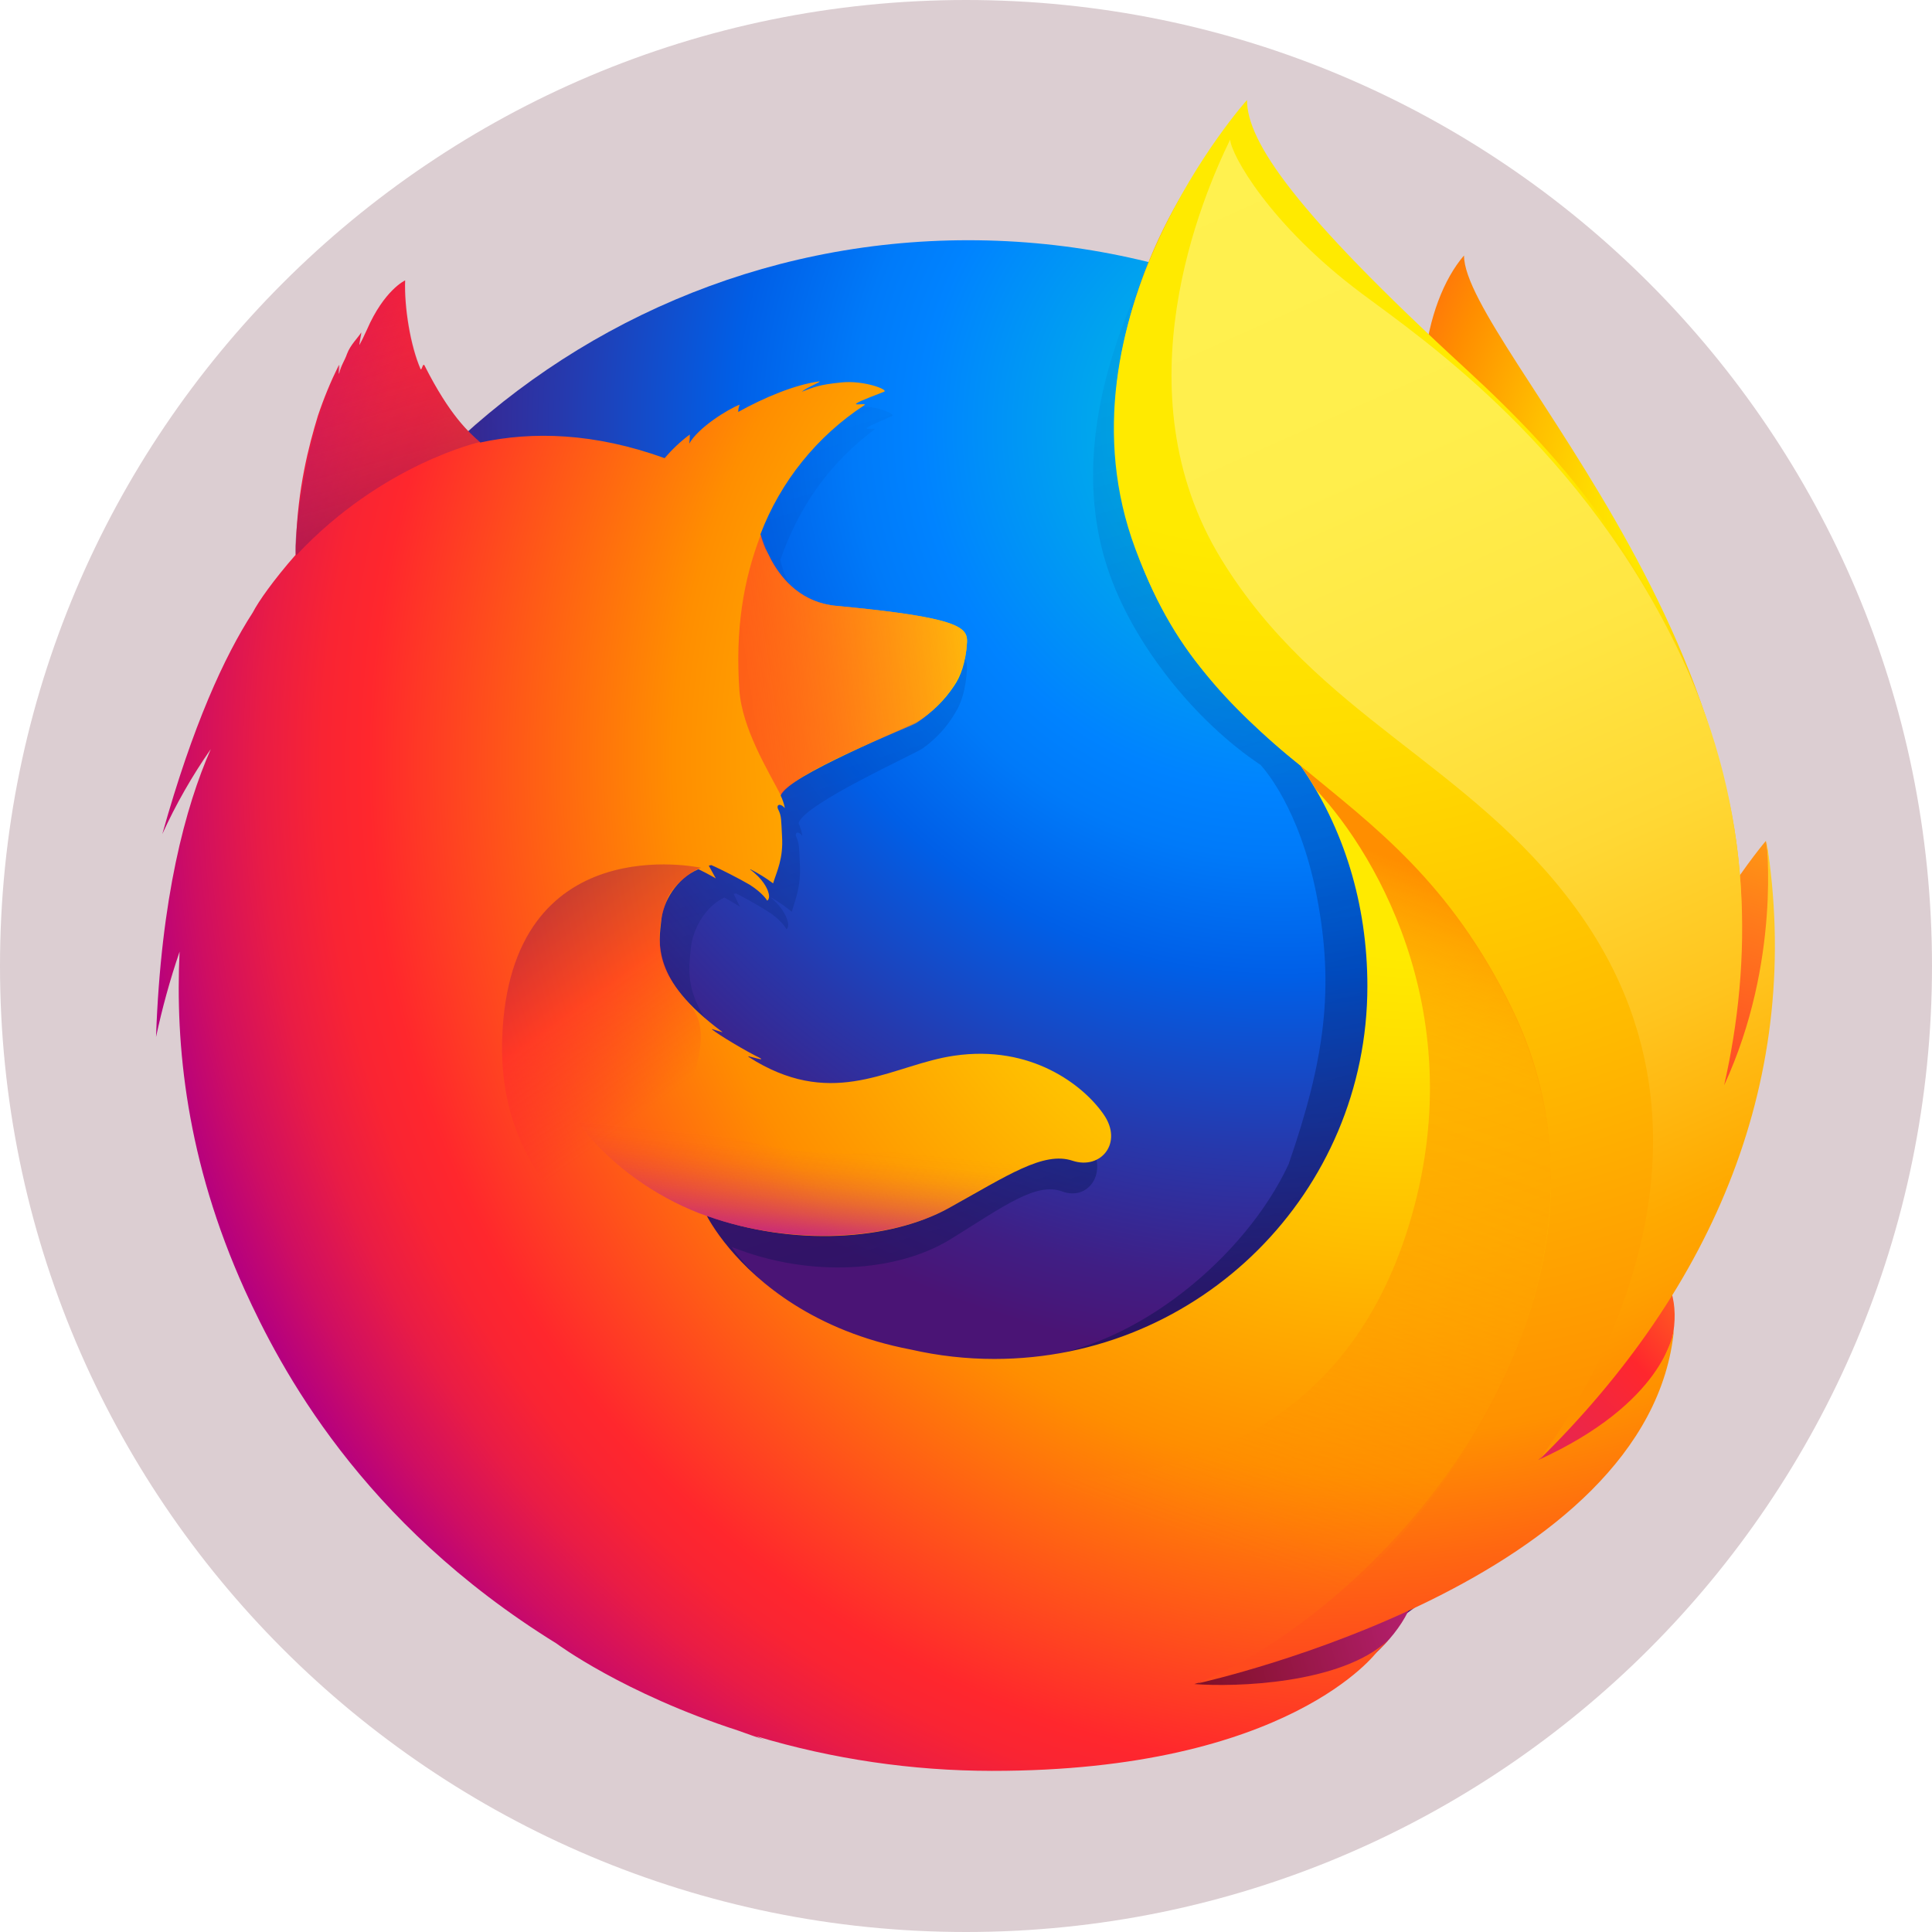
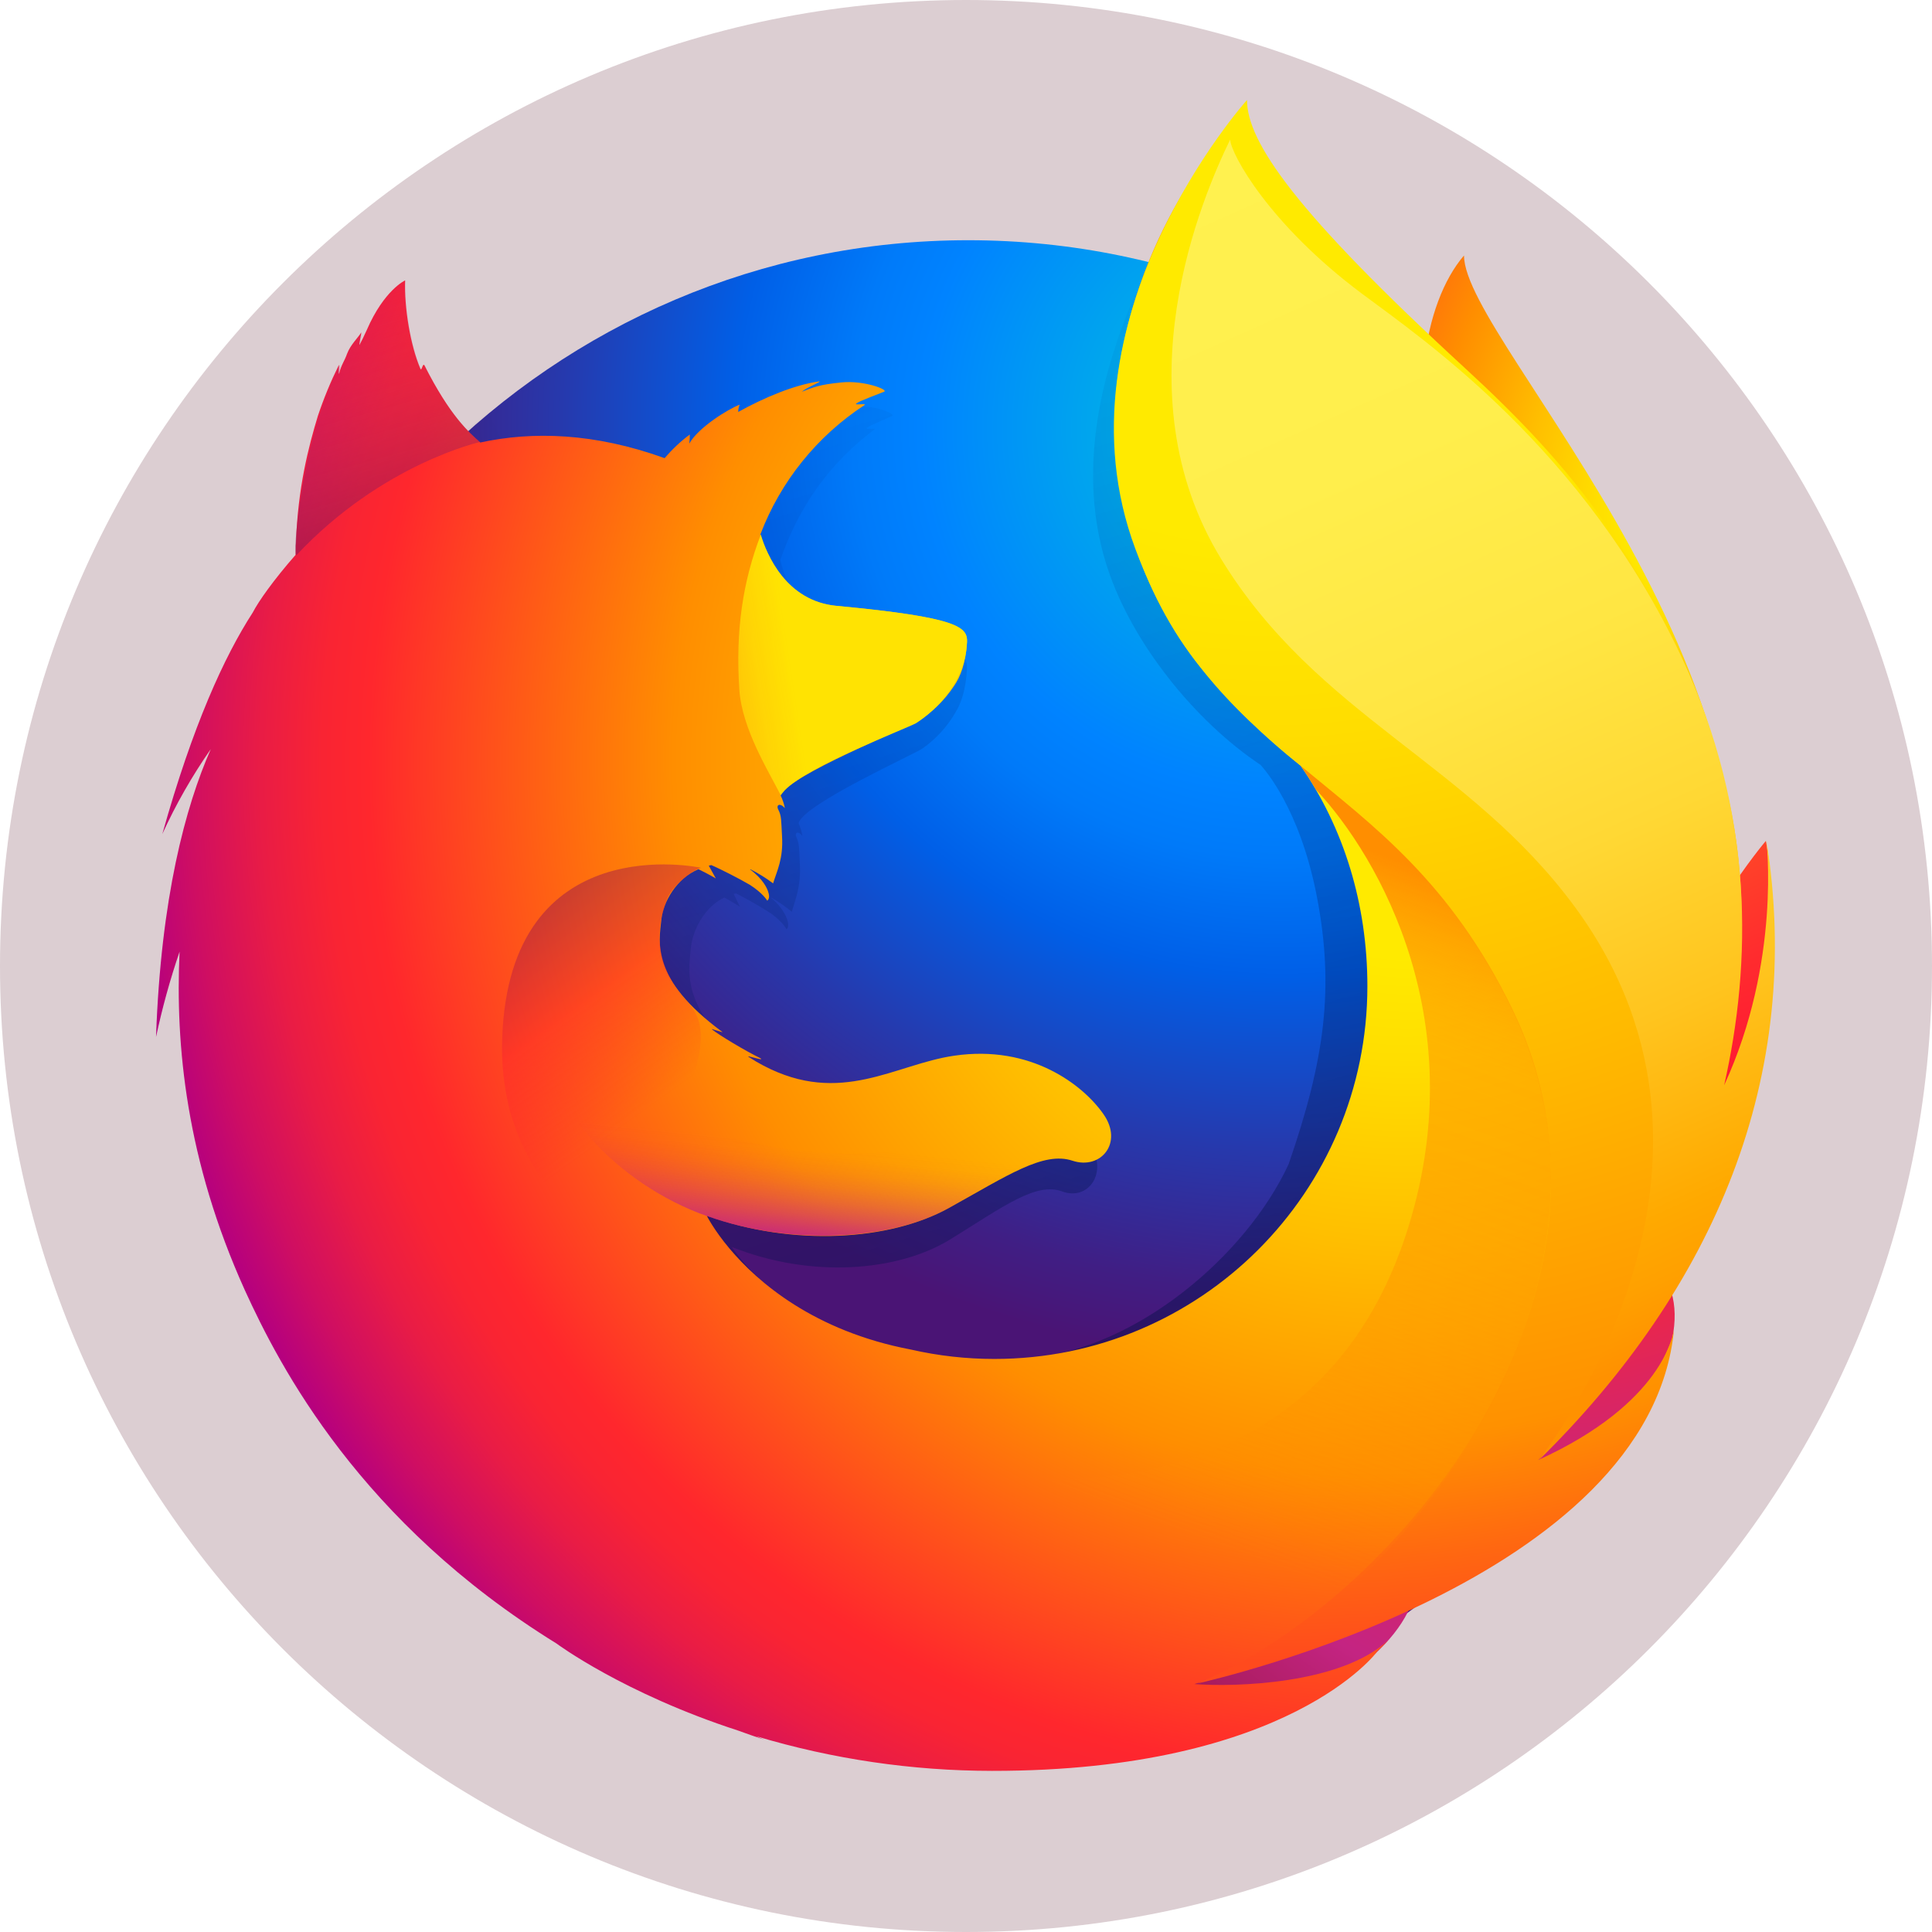
- <svg xmlns="http://www.w3.org/2000/svg" id="logo" version="1.1" viewBox="0 0 100 100">
+ <svg xmlns="http://www.w3.org/2000/svg" viewBox="0 0 100 100">
  <defs>
-     <svg id="Firefox_-_Large" data-name="Firefox - Large" viewBox="0 0 1024 1024">
+     <svg id="o" data-name="Firefox - Large" viewBox="0 0 1024 1024">
      <defs>
-         <radialGradient id="radial-gradient" cx="-14480.522" cy="-8329.079" fx="-14509.281" r="450.875" gradientTransform="matrix(0.762, 0.034, -0.05, 1.12, 11560.893, 10069.103)" gradientUnits="userSpaceOnUse">
-           <stop offset="0.045" stop-color="#ffea00" />
-           <stop offset="0.12" stop-color="#ffde00" />
-           <stop offset="0.254" stop-color="#ffbf00" />
-           <stop offset="0.429" stop-color="#ff8e00" />
-           <stop offset="0.769" stop-color="#ff272d" />
-           <stop offset="0.872" stop-color="#e0255a" />
-           <stop offset="0.953" stop-color="#cc2477" />
+         <radialGradient id="a" cx="-14480.522" cy="-8329.079" fx="-14509.281" r="450.875" gradientTransform="matrix(.762 .034 -.05 1.12 11560.893 10069.103)" gradientUnits="userSpaceOnUse">
+           <stop offset=".045" stop-color="#ffea00" />
+           <stop offset=".12" stop-color="#ffde00" />
+           <stop offset=".254" stop-color="#ffbf00" />
+           <stop offset=".429" stop-color="#ff8e00" />
+           <stop offset=".769" stop-color="#ff272d" />
+           <stop offset=".872" stop-color="#e0255a" />
+           <stop offset=".953" stop-color="#cc2477" />
          <stop offset="1" stop-color="#c42482" />
        </radialGradient>
-         <radialGradient id="radial-gradient-2" cx="-7529.669" cy="-7921.608" r="791.229" gradientTransform="translate(9921.963 9899.103) scale(1.225 1.225)" gradientUnits="userSpaceOnUse">
+         <radialGradient id="b" cx="-7529.669" cy="-7921.608" r="791.229" gradientTransform="translate(9921.963 9899.103) scale(1.225)" gradientUnits="userSpaceOnUse">
          <stop offset="0" stop-color="#00ccda" />
-           <stop offset="0.22" stop-color="#0083ff" />
-           <stop offset="0.261" stop-color="#007af9" />
-           <stop offset="0.33" stop-color="#0060e8" />
-           <stop offset="0.333" stop-color="#005fe7" />
-           <stop offset="0.438" stop-color="#2639ad" />
-           <stop offset="0.522" stop-color="#401e84" />
-           <stop offset="0.566" stop-color="#4a1475" />
+           <stop offset=".22" stop-color="#0083ff" />
+           <stop offset=".261" stop-color="#007af9" />
+           <stop offset=".33" stop-color="#0060e8" />
+           <stop offset=".333" stop-color="#005fe7" />
+           <stop offset=".438" stop-color="#2639ad" />
+           <stop offset=".522" stop-color="#401e84" />
+           <stop offset=".566" stop-color="#4a1475" />
        </radialGradient>
-         <linearGradient id="linear-gradient" x1="575.669" y1="731.188" x2="384.231" y2="104.96" gradientUnits="userSpaceOnUse">
-           <stop offset="0" stop-color="#000f43" stop-opacity="0.4" />
-           <stop offset="0.485" stop-color="#001962" stop-opacity="0.173" />
+         <linearGradient id="c" x1="575.669" y1="731.188" x2="384.231" y2="104.96" gradientUnits="userSpaceOnUse">
+           <stop offset="0" stop-color="#000f43" stop-opacity=".4" />
+           <stop offset=".485" stop-color="#001962" stop-opacity=".173" />
          <stop offset="1" stop-color="#002079" stop-opacity="0" />
        </linearGradient>
-         <radialGradient id="radial-gradient-3" cx="-8260.94" cy="-6516.556" r="266.886" gradientTransform="matrix(1.219, 0.123, -0.123, 1.219, 10296.265, 9597.23)" gradientUnits="userSpaceOnUse">
-           <stop offset="0.003" stop-color="#ffea00" />
-           <stop offset="0.497" stop-color="#ff272d" />
+         <radialGradient id="d" cx="-8260.94" cy="-6516.556" r="266.886" gradientTransform="rotate(5.67 -90364.99 106952.151) scale(1.225)" gradientUnits="userSpaceOnUse">
+           <stop offset=".003" stop-color="#ffea00" />
+           <stop offset=".497" stop-color="#ff272d" />
          <stop offset="1" stop-color="#c42482" />
        </radialGradient>
-         <radialGradient id="radial-gradient-4" cx="-8285.087" cy="-6772.468" r="445.678" gradientTransform="matrix(1.219, 0.123, -0.123, 1.219, 10296.265, 9597.23)" gradientUnits="userSpaceOnUse">
-           <stop offset="0.003" stop-color="#ffe900" />
-           <stop offset="0.157" stop-color="#ffaf0e" />
-           <stop offset="0.316" stop-color="#ff7a1b" />
-           <stop offset="0.472" stop-color="#ff4e26" />
-           <stop offset="0.621" stop-color="#ff2c2e" />
-           <stop offset="0.762" stop-color="#ff1434" />
-           <stop offset="0.892" stop-color="#ff0538" />
+         <radialGradient id="e" cx="-8285.087" cy="-6772.468" r="445.678" gradientTransform="rotate(5.67 -90364.99 106952.151) scale(1.225)" gradientUnits="userSpaceOnUse">
+           <stop offset=".003" stop-color="#ffe900" />
+           <stop offset=".157" stop-color="#ffaf0e" />
+           <stop offset=".316" stop-color="#ff7a1b" />
+           <stop offset=".472" stop-color="#ff4e26" />
+           <stop offset=".621" stop-color="#ff2c2e" />
+           <stop offset=".762" stop-color="#ff1434" />
+           <stop offset=".892" stop-color="#ff0538" />
          <stop offset="1" stop-color="#ff0039" />
        </radialGradient>
-         <radialGradient id="radial-gradient-5" cx="-8222.051" cy="-6359.332" r="408.958" gradientTransform="matrix(1.219, 0.123, -0.123, 1.219, 10296.265, 9597.23)" gradientUnits="userSpaceOnUse">
-           <stop offset="0.003" stop-color="#ff272d" />
-           <stop offset="0.497" stop-color="#c42482" />
-           <stop offset="0.986" stop-color="#620700" />
+         <radialGradient id="f" cx="-8222.051" cy="-6359.332" r="408.958" gradientTransform="rotate(5.67 -90364.99 106952.151) scale(1.225)" gradientUnits="userSpaceOnUse">
+           <stop offset=".003" stop-color="#ff272d" />
+           <stop offset=".497" stop-color="#c42482" />
+           <stop offset=".986" stop-color="#620700" />
        </radialGradient>
-         <radialGradient id="radial-gradient-6" cx="750.189" cy="396.041" fx="778.167" fy="382.212" r="782.18" gradientUnits="userSpaceOnUse">
-           <stop offset="0.156" stop-color="#ffea00" />
-           <stop offset="0.231" stop-color="#ffde00" />
-           <stop offset="0.365" stop-color="#ffbf00" />
-           <stop offset="0.541" stop-color="#ff8e00" />
-           <stop offset="0.763" stop-color="#ff272d" />
-           <stop offset="0.796" stop-color="#f92433" />
-           <stop offset="0.841" stop-color="#e91c45" />
-           <stop offset="0.893" stop-color="#cf0e62" />
-           <stop offset="0.935" stop-color="#b5007f" />
+         <radialGradient id="g" cx="750.189" cy="396.041" fx="778.167" fy="382.212" r="782.18" gradientUnits="userSpaceOnUse">
+           <stop offset=".156" stop-color="#ffea00" />
+           <stop offset=".231" stop-color="#ffde00" />
+           <stop offset=".365" stop-color="#ffbf00" />
+           <stop offset=".541" stop-color="#ff8e00" />
+           <stop offset=".763" stop-color="#ff272d" />
+           <stop offset=".796" stop-color="#f92433" />
+           <stop offset=".841" stop-color="#e91c45" />
+           <stop offset=".893" stop-color="#cf0e62" />
+           <stop offset=".935" stop-color="#b5007f" />
        </radialGradient>
-         <radialGradient id="radial-gradient-7" cx="691.339" cy="3.289" r="923.615" gradientUnits="userSpaceOnUse">
-           <stop offset="0.279" stop-color="#ffea00" />
-           <stop offset="0.402" stop-color="#fd0" />
-           <stop offset="0.63" stop-color="#ffba00" />
-           <stop offset="0.856" stop-color="#ff9100" />
-           <stop offset="0.933" stop-color="#ff6711" />
-           <stop offset="0.994" stop-color="#ff4a1d" />
+         <radialGradient id="h" cx="691.339" cy="3.289" r="923.615" gradientUnits="userSpaceOnUse">
+           <stop offset=".279" stop-color="#ffea00" />
+           <stop offset=".402" stop-color="#fd0" />
+           <stop offset=".63" stop-color="#ffba00" />
+           <stop offset=".856" stop-color="#ff9100" />
+           <stop offset=".933" stop-color="#ff6711" />
+           <stop offset=".994" stop-color="#ff4a1d" />
        </radialGradient>
-         <linearGradient id="linear-gradient-2" x1="-8944.65" y1="-6677.742" x2="-8660.289" y2="-6750.226" gradientTransform="matrix(1.219, 0.123, -0.123, 1.219, 10296.265, 9597.23)" gradientUnits="userSpaceOnUse">
-           <stop offset="0" stop-color="#c42482" stop-opacity="0.5" />
-           <stop offset="0.474" stop-color="#ff272d" stop-opacity="0.5" />
-           <stop offset="0.486" stop-color="#ff2c2c" stop-opacity="0.513" />
-           <stop offset="0.675" stop-color="#ff7a1a" stop-opacity="0.72" />
-           <stop offset="0.829" stop-color="#ffb20d" stop-opacity="0.871" />
-           <stop offset="0.942" stop-color="#ffd605" stop-opacity="0.964" />
+         <linearGradient id="i" x1="-8944.65" y1="-6677.742" x2="-8660.289" y2="-6750.226" gradientTransform="rotate(5.67 -90364.99 106952.151) scale(1.225)" gradientUnits="userSpaceOnUse">
+           <stop offset="0" stop-color="#c42482" stop-opacity=".5" />
+           <stop offset=".474" stop-color="#ff272d" stop-opacity=".5" />
+           <stop offset=".486" stop-color="#ff2c2c" stop-opacity=".513" />
+           <stop offset=".675" stop-color="#ff7a1a" stop-opacity=".72" />
+           <stop offset=".829" stop-color="#ffb20d" stop-opacity=".871" />
+           <stop offset=".942" stop-color="#ffd605" stop-opacity=".964" />
          <stop offset="1" stop-color="#ffe302" />
        </linearGradient>
-         <linearGradient id="linear-gradient-3" x1="245.347" y1="-1082.012" x2="190.775" y2="-1221.859" gradientTransform="matrix(0.995, 0.1, -0.1, 0.995, -173.696, 1313.941)" gradientUnits="userSpaceOnUse">
-           <stop offset="0" stop-color="#891551" stop-opacity="0.6" />
+         <linearGradient id="j" x1="245.347" y1="-1082.012" x2="190.775" y2="-1221.859" gradientTransform="rotate(5.73 -13193.275 -1077.296)" gradientUnits="userSpaceOnUse">
+           <stop offset="0" stop-color="#891551" stop-opacity=".6" />
          <stop offset="1" stop-color="#c42482" stop-opacity="0" />
        </linearGradient>
-         <linearGradient id="linear-gradient-4" x1="22.04" y1="718.827" x2="116.148" y2="825.714" gradientTransform="matrix(0.995, 0.1, -0.1, 0.995, 305.439, -246.471)" gradientUnits="userSpaceOnUse">
-           <stop offset="0.005" stop-color="#891551" stop-opacity="0.5" />
-           <stop offset="0.484" stop-color="#ff272d" stop-opacity="0.5" />
+         <linearGradient id="k" x1="22.04" y1="718.827" x2="116.148" y2="825.714" gradientTransform="rotate(5.73 2610.902 2923.845)" gradientUnits="userSpaceOnUse">
+           <stop offset=".005" stop-color="#891551" stop-opacity=".5" />
+           <stop offset=".484" stop-color="#ff272d" stop-opacity=".5" />
          <stop offset="1" stop-color="#ff272d" stop-opacity="0" />
        </linearGradient>
-         <linearGradient id="linear-gradient-5" x1="200.104" y1="904.616" x2="200.171" y2="829.835" gradientTransform="matrix(0.995, 0.1, -0.1, 0.995, 305.439, -246.471)" gradientUnits="userSpaceOnUse">
+         <linearGradient id="l" x1="200.104" y1="904.616" x2="200.171" y2="829.835" gradientTransform="rotate(5.73 2610.902 2923.845)" gradientUnits="userSpaceOnUse">
          <stop offset="0" stop-color="#c42482" />
-           <stop offset="0.083" stop-color="#c42482" stop-opacity="0.81" />
-           <stop offset="0.206" stop-color="#c42482" stop-opacity="0.565" />
-           <stop offset="0.328" stop-color="#c42482" stop-opacity="0.362" />
-           <stop offset="0.447" stop-color="#c42482" stop-opacity="0.204" />
-           <stop offset="0.562" stop-color="#c42482" stop-opacity="0.091" />
-           <stop offset="0.673" stop-color="#c42482" stop-opacity="0.023" />
-           <stop offset="0.773" stop-color="#c42482" stop-opacity="0" />
+           <stop offset=".083" stop-color="#c42482" stop-opacity=".81" />
+           <stop offset=".206" stop-color="#c42482" stop-opacity=".565" />
+           <stop offset=".328" stop-color="#c42482" stop-opacity=".362" />
+           <stop offset=".447" stop-color="#c42482" stop-opacity=".204" />
+           <stop offset=".562" stop-color="#c42482" stop-opacity=".091" />
+           <stop offset=".673" stop-color="#c42482" stop-opacity=".023" />
+           <stop offset=".773" stop-color="#c42482" stop-opacity="0" />
        </linearGradient>
-         <linearGradient id="linear-gradient-6" x1="655.531" y1="38.12" x2="961.187" y2="721.615" gradientUnits="userSpaceOnUse">
+         <linearGradient id="m" x1="655.531" y1="38.12" x2="961.187" y2="721.615" gradientUnits="userSpaceOnUse">
          <stop offset="0" stop-color="#fff14f" />
-           <stop offset="0.268" stop-color="#ffee4c" />
-           <stop offset="0.452" stop-color="#ffe643" />
-           <stop offset="0.612" stop-color="#ffd834" />
-           <stop offset="0.757" stop-color="#ffc41e" />
-           <stop offset="0.892" stop-color="#ffab02" />
-           <stop offset="0.902" stop-color="#ffa900" />
-           <stop offset="0.949" stop-color="#ffa000" />
+           <stop offset=".268" stop-color="#ffee4c" />
+           <stop offset=".452" stop-color="#ffe643" />
+           <stop offset=".612" stop-color="#ffd834" />
+           <stop offset=".757" stop-color="#ffc41e" />
+           <stop offset=".892" stop-color="#ffab02" />
+           <stop offset=".902" stop-color="#ffa900" />
+           <stop offset=".949" stop-color="#ffa000" />
          <stop offset="1" stop-color="#ff9100" />
        </linearGradient>
-         <linearGradient id="linear-gradient-7" x1="715.885" y1="431.21" x2="571.098" y2="819.96" gradientUnits="userSpaceOnUse">
+         <linearGradient id="n" x1="715.885" y1="431.21" x2="571.098" y2="819.96" gradientUnits="userSpaceOnUse">
          <stop offset="0" stop-color="#ff8e00" />
-           <stop offset="0.04" stop-color="#ff8e00" stop-opacity="0.858" />
-           <stop offset="0.084" stop-color="#ff8e00" stop-opacity="0.729" />
-           <stop offset="0.13" stop-color="#ff8e00" stop-opacity="0.628" />
-           <stop offset="0.178" stop-color="#ff8e00" stop-opacity="0.557" />
-           <stop offset="0.227" stop-color="#ff8e00" stop-opacity="0.514" />
-           <stop offset="0.282" stop-color="#ff8e00" stop-opacity="0.5" />
-           <stop offset="0.389" stop-color="#ff8e00" stop-opacity="0.478" />
-           <stop offset="0.524" stop-color="#ff8e00" stop-opacity="0.416" />
-           <stop offset="0.676" stop-color="#ff8e00" stop-opacity="0.314" />
-           <stop offset="0.838" stop-color="#ff8e00" stop-opacity="0.172" />
+           <stop offset=".04" stop-color="#ff8e00" stop-opacity=".858" />
+           <stop offset=".084" stop-color="#ff8e00" stop-opacity=".729" />
+           <stop offset=".13" stop-color="#ff8e00" stop-opacity=".628" />
+           <stop offset=".178" stop-color="#ff8e00" stop-opacity=".557" />
+           <stop offset=".227" stop-color="#ff8e00" stop-opacity=".514" />
+           <stop offset=".282" stop-color="#ff8e00" stop-opacity=".5" />
+           <stop offset=".389" stop-color="#ff8e00" stop-opacity=".478" />
+           <stop offset=".524" stop-color="#ff8e00" stop-opacity=".416" />
+           <stop offset=".676" stop-color="#ff8e00" stop-opacity=".314" />
+           <stop offset=".838" stop-color="#ff8e00" stop-opacity=".172" />
          <stop offset="1" stop-color="#ff8e00" stop-opacity="0" />
        </linearGradient>
      </defs>
-       <g>
-         <path d="M805.285,93.558c-23.947,27.884-35.1,90.639-10.818,154.256s61.5,49.8,84.7,114.673c30.623,85.6,16.369,200.589,16.369,200.589s36.814,106.609,62.468-6.633C1014.787,343.74,805.285,145.937,805.285,93.558Z" style="fill: url(#radial-gradient)" />
-         <path id="_Path_" data-name="&lt;Path&gt;" d="M513.072,976.638c245.236,0,443.9-199.739,443.9-446.028S758.308,84.583,513.31,84.583,69.65,284.322,69.65,530.61C69.175,777.137,268.073,976.638,513.072,976.638Z" style="fill: url(#radial-gradient-2)" />
-         <path d="M845.675,805.636a246.888,246.888,0,0,1-30.123,18.183,704,704,0,0,0,38.3-62.961c9.46-10.47,18.126-20.648,25.188-31.653,3.437-5.407,7.313-12.079,11.416-19.819,24.921-44.9,52.4-117.563,53.179-192.2l0-.18c.018-1.837.029-3.675.014-5.515a257.6,257.6,0,0,0-5.712-55.748c.2,1.431.376,2.861.556,4.291-.221-1.1-.407-2.212-.644-3.314.366,2.034.66,4,.976,5.983,5.094,43.217,1.466,85.372-16.682,116.45-.286.454-.58.879-.869,1.323,9.41-47.234,12.558-99.387,2.088-151.6,0,0-4.187-25.383-35.376-102.441-17.952-44.353-49.833-80.716-78-107.207-24.69-30.546-47.114-51.045-59.475-64.06-25.821-27.189-36.643-47.569-41.087-60.867-3.853-1.932-53.135-49.807-57.05-51.631-21.511,33.352-89.162,137.675-56.981,235.146,14.584,44.172,51.467,90.017,90.067,115.736,1.695,1.936,22.969,25.042,33.086,77.157C728.992,524.551,723.5,566.564,702,628.692c-25.286,54.505-90.067,108.388-150.724,113.9C421.6,754.373,374.127,677.484,374.127,677.484c46.336,18.525,97.568,14.65,128.724-4.556,31.4-19.425,50.394-33.827,65.81-28.148,15.2,5.653,27.3-10.756,16.442-27.767a78.5,78.5,0,0,0-79.4-34.573c-31.433,5.109-60.226,30.009-101.412,5.894a85.528,85.528,0,0,1-7.729-5.062c-2.715-1.785,8.826,2.717,6.133.688-8.015-4.354-22.2-13.842-25.88-17.217-.613-.562,6.219,2.179,5.606,1.616-38.51-31.712-33.7-53.134-32.49-66.57.969-10.749,7.964-24.523,19.751-30.11,5.693,3.107,9.24,5.479,9.24,5.479s-2.428-4.961-3.741-7.576c.46-.2.9-.147,1.358-.342,4.664,2.251,14.977,8.1,20.407,11.667,7.072,4.988,9.326,9.436,9.326,9.436s1.862-1.025.485-5.375c-.5-1.784-2.647-7.453-9.652-13.174l.438.049a81.2,81.2,0,0,1,11.867,8.241c1.975-7.181,5.527-14.679,4.746-28.092-.477-9.431-.257-11.873-1.919-15.515-1.488-3.128.834-4.348,3.418-1.1a32.826,32.826,0,0,0-2.208-7.4l.022-.244c3.225-11.236,68.248-40.461,72.981-43.877a67.355,67.355,0,0,0,19.132-20.8c3.617-5.763,6.337-13.848,7-26.112.355-8.844-3.759-14.734-69.507-21.618-17.981-1.771-28.531-14.8-34.526-26.823-1.094-2.59-2.209-4.937-3.325-7.282a58,58,0,0,1-2.558-8.431c10.749-30.873,28.81-56.977,55.367-76.7,1.447-1.318-5.782.338-4.336-.98,1.687-1.538,12.706-5.977,14.787-6.977,2.542-1.2-10.882-6.9-22.732-5.512-12.069,1.36-14.632,2.8-21.073,5.531,2.673-2.661,11.173-6.149,9.18-6.126-13.011,1.995-29.179,9.558-43,18.124a10.731,10.731,0,0,1,.835-4.348c-6.441,2.732-22.26,13.788-26.865,23.142a44.329,44.329,0,0,0,.266-5.4A84.483,84.483,0,0,0,351.9,227.362l-.241.219c-37.358-15.05-70.233-16.024-98.053-9.276-6.086-6.112-9.059-1.644-22.907-32.069-.941-1.832.722,1.809,0,0-2.278-5.9,1.389,7.872,0,0-23.284,18.372-53.92,39.193-68.626,53.89-.182.586,17.156-4.9,0,0-6.008,1.716-5.6,5.281-6.513,37.5-.22,2.443-.025,5.179-.223,7.378-11.748,14.968-19.749,27.643-22.775,34.211-15.193,26.18-31.926,66.992-48.146,131.551A334.364,334.364,0,0,1,110.2,400.365c-13.488,34.267-26.527,88.078-29.134,170.945a483.614,483.614,0,0,1,12.533-50.66,473.038,473.038,0,0,0,34.74,201.061c9.329,22.821,24.76,57.455,51.029,95.4,82.533,86.839,198.945,140.9,327.852,140.9C641.792,958.012,762.635,899.133,845.675,805.636Z" style="fill: url(#linear-gradient)" />
-         <path d="M746.1,868.708c162.87-18.86,234.969-186.7,142.381-190-83.633-2.673-219.527,198.9-142.381,190Z" style="fill: url(#radial-gradient-3)" />
-         <path d="M900.207,644.424c112.056-65.214,82.839-206.08,82.839-206.08S939.8,488.582,910.421,568.664C881.4,647.963,832.837,683.812,900.207,644.424Z" style="fill: url(#radial-gradient-4)" />
-         <path d="M544.474,952.062c156.227,49.851,290.5-73.22,207.733-114.32C676.956,800.676,470.324,928.49,544.474,952.062Z" style="fill: url(#radial-gradient-5)" />
-         <path d="M911.849,704.234c3.8-5.363,8.94-22.535,13.48-30.211C952.911,629.5,953.106,594,953.106,593.187c16.659-83.219,15.148-117.2,4.9-180.043-8.251-50.6-44.322-123.092-75.57-158-32.2-35.965-9.514-24.247-40.692-50.518-27.327-30.293-53.823-60.291-68.253-72.355C669.215,45.094,671.571,26.577,673.579,23.42c-.339.371-.837.922-1.472,1.643C670.872,20.14,670,16,670,16s-57,57-69,152c-7.834,62.021,15.383,126.676,49,168a381.367,381.367,0,0,0,59,58l0-.026c25.4,36.477,39.38,81.489,39.38,129.909,0,121.244-98.341,219.531-219.652,219.531a220.455,220.455,0,0,1-49.134-5.519c-57.236-10.908-90.288-39.781-106.772-59.382-9.447-11.234-13.464-19.423-13.464-19.423,51.283,18.371,107.986,14.528,142.468-4.518,34.749-19.265,55.774-33.546,72.837-27.915,16.82,5.606,30.211-10.667,18.2-27.536-11.771-16.845-42.4-40.97-87.878-34.286-34.789,5.067-66.657,29.76-112.24,5.845a96.313,96.313,0,0,1-8.554-5.02c-3.005-1.771,9.768,2.695,6.787.682-8.87-4.318-24.573-13.728-28.643-17.074-.679-.557,6.883,2.161,6.2,1.6-42.621-31.449-37.3-52.693-35.959-66.018,1.073-10.66,8.814-24.32,21.859-29.86,6.3,3.081,10.226,5.433,10.226,5.433s-2.688-4.92-4.141-7.513c.509-.194.994-.145,1.5-.339,5.162,2.232,16.576,8.029,22.586,11.57,7.827,4.947,10.322,9.358,10.322,9.358s2.061-1.016.536-5.33c-.557-1.769-2.929-7.391-10.682-13.065l.485.049a90.851,90.851,0,0,1,13.134,8.173c2.186-7.121,6.118-14.557,5.253-27.859-.528-9.352-.284-11.775-2.124-15.386-1.647-3.1.924-4.312,3.782-1.088a30.038,30.038,0,0,0-2.444-7.343l.025-.242c3.57-11.143,75.535-40.125,80.773-43.513a70.31,70.31,0,0,0,21.175-20.63c4-5.715,7.014-13.733,7.748-25.895.246-5.48-1.441-9.817-20.5-13.965-11.439-2.49-29.136-4.913-56.433-7.474-19.9-1.756-31.577-14.676-38.212-26.6-1.211-2.569-2.445-4.9-3.68-7.222a53.108,53.108,0,0,1-2.831-8.36,158.47,158.47,0,0,1,61.279-76.063c1.6-1.308-6.4.335-4.8-.972,1.868-1.525,14.063-5.927,16.367-6.919,2.813-1.186-12.044-6.84-25.159-5.466-13.357,1.349-16.194,2.776-23.323,5.486,2.959-2.639,12.366-6.1,10.161-6.075-14.4,1.978-32.3,9.479-47.6,17.973a9.676,9.676,0,0,1,.924-4.312c-7.129,2.709-24.637,13.674-29.734,22.95a39.488,39.488,0,0,0,.294-5.354,88.678,88.678,0,0,0-14.6,13.7l-.267.218c-41.347-14.925-77.732-15.891-108.522-9.2-6.736-6.061-17.566-15.226-32.892-45.4-1.041-1.817-1.6,3.755-2.4,1.961-5.955-13.813-9.553-36.444-8.962-52.046,0,0-12.318,5.614-22.513,29.06-1.893,4.215-3.107,6.54-4.32,8.865-.558.678,1.265-7.7.974-7.244-1.772,3-6.356,7.192-8.371,12.618-1.384,4.021-3.325,6.273-4.564,11.288l-.291.46c-.1-1.478.367-6.081.027-5.137a236.1,236.1,0,0,0-12.308,29.841c-5.489,18.046-11.879,42.61-12.892,74.565-.244,2.423-.027,5.136-.247,7.317-13,14.844-21.858,27.413-25.207,33.928C75.18,329.762,56.66,370.236,38.707,434.259A319.143,319.143,0,0,1,67.245,384.27C52.316,418.253,37.885,471.618,35,553.8a438.522,438.522,0,0,1,13.872-50.24c-2.578,54.8,3.805,122.74,38.449,199.393,20.57,45.087,67.921,136.649,183.62,208.1l-.01.007s39.36,29.3,107.017,51.259c5,1.814,10.065,3.6,15.234,5.333-1.622-.655-3.191-1.344-4.715-2.052a484.883,484.883,0,0,0,138.8,20.4c175.18.149,226.846-70.2,226.846-70.2s-.182.137-.513.377q3.708-3.491,7.143-7.257c-27.639,26.1-90.715,27.832-114.3,25.949,40.223-11.813,66.691-21.806,118.175-41.519Q773.655,890,783.1,885.71c.681-.3,1.368-.625,2.052-.936,1.249-.582,2.486-1.132,3.747-1.744a349.205,349.205,0,0,0,70.262-43.987c51.7-41.3,62.949-81.557,68.829-108.1-.82,2.544-3.375,8.475-5.17,12.316-13.315,28.482-42.841,45.959-74.908,60.948A688.993,688.993,0,0,0,890.3,741.773C900.767,731.39,904.033,715.148,911.849,704.234Z" style="fill: url(#radial-gradient-6)" />
-         <path d="M848.921,802.982c21.08-23.241,40.01-49.824,54.349-79.968,36.9-77.582,93.952-206.58,49.018-341.306C916.775,275.225,868.016,217,806.107,160.122,705.563,67.756,677.482,26.521,677.482,2c0,0-116.089,129.409-65.742,264.381S765.2,396.405,833.419,537.255C913.694,703,768.47,883.869,648.375,934.493c7.353-1.633,266.97-60.383,280.614-208.882C928.68,728.342,922.83,769.414,848.921,802.982Z" style="fill: url(#radial-gradient-7)" />
-         <path d="M512.592,321.373c.393-8.77-4.156-14.66-76.682-21.463-29.839-2.755-41.265-30.334-44.748-41.941-10.61,27.565-14.991,56.49-12.636,91.477,1.61,22.92,17.009,47.521,24.37,61.965,0,0,1.636-2.126,2.391-2.912,13.861-14.431,71.936-36.419,77.392-39.541C488.693,365.159,511.582,348.435,512.592,321.373Z" style="fill: url(#linear-gradient-2)" />
-         <path d="M193.314,158.471c-1.041-1.818-1.6,3.754-2.4,1.961-5.955-13.813-9.578-36.2-8.72-52.022,0,0-12.318,5.614-22.513,29.06-1.893,4.215-3.107,6.54-4.32,8.865-.558.678,1.265-7.7.974-7.244-1.771,3-6.355,7.192-8.346,12.375-1.651,4.239-3.349,6.515-4.613,11.772-.389,1.429.392-6.323.052-5.379-23.711,45.825-28.237,115.114-25.738,112.184,50.478-53.9,108.325-66.683,108.325-66.683-6.155-4.534-19.528-17.625-32.7-44.889Z" style="fill: url(#linear-gradient-3)" />
-         <path d="M384.844,722.1c-69.724-29.769-148.992-71.755-146-167.138,4.075-125.619,117.145-100.791,117.145-100.791-4.267,1.039-15.675,9.162-19.718,17.82-4.273,10.827-12.069,35.276,11.551,60.9,37.089,40.192-76.2,95.356,98.663,199.567,4.41,2.4-40.991-1.43-61.639-10.358Z" style="fill: url(#linear-gradient-4)" />
-         <path d="M360.074,659.5c49.442,17.207,107.04,14.189,141.523-4.858,23.085-12.851,52.7-33.434,70.922-28.353-15.777-6.236-27.726-9.15-42.1-9.862-2.448,0-5.382-.052-8.048-.32a136.228,136.228,0,0,0-15.757.863c-8.9.818-18.766,6.433-27.735,5.532-.485-.049,8.7-3.774,7.953-3.605-4.752.991-9.915,1.205-15.37,1.881-3.467.386-6.449.82-9.891.963-102.982,8.733-190.017-55.813-190.017-55.813-7.408,24.95,33.166,74.3,88.521,93.572Z" style="fill: url(#linear-gradient-5)" />
-         <path d="M848.738,803.646C952.9,701.376,1005.6,577.061,983.321,437.627c0,0,8.9,71.5-24.848,144.628,16.213-71.393,18.1-160.114-24.975-251.988C876.005,207.636,781.45,143.109,745.351,116.189,690.656,75.4,667.983,33.87,667.574,25.3c-16.339,33.477-65.766,148.2-5.31,247,56.64,92.564,145.865,120.039,208.328,204.947C985.667,633.667,848.738,803.646,848.738,803.646Z" style="fill: url(#linear-gradient-6)" />
-         <path d="M833.814,537.551C797.412,462.35,751.978,429.55,709,394c5,7,6.232,9.473,9,14,37.827,40.316,93.607,138.656,53.11,262.107C694.881,902.482,389.967,793.057,358,762.319c12.932,134.489,238.036,198.845,384.6,111.63C826,795,893.468,660.788,833.814,537.551Z" style="fill: url(#linear-gradient-7)" />
-       </g>
+       <path d="M805.285 93.558c-23.947 27.884-35.1 90.639-10.818 154.256s61.5 49.8 84.7 114.673c30.623 85.6 16.369 200.589 16.369 200.589s36.814 106.609 62.468-6.633c56.783-212.703-152.719-410.506-152.719-462.885z" fill="url(#a)" />
+       <path data-name="&lt;Path&gt;" d="M513.072 976.638c245.236 0 443.9-199.739 443.9-446.028S758.308 84.583 513.31 84.583 69.65 284.322 69.65 530.61c-.475 246.527 198.423 446.028 443.422 446.028z" fill="url(#b)" />
+       <path d="M845.675 805.636a246.888 246.888 0 0 1-30.123 18.183 704 704 0 0 0 38.3-62.961c9.46-10.47 18.126-20.648 25.188-31.653 3.437-5.407 7.313-12.079 11.416-19.819 24.921-44.9 52.4-117.563 53.179-192.2v-.18c.018-1.837.029-3.675.014-5.515a257.6 257.6 0 0 0-5.712-55.748c.2 1.431.376 2.861.556 4.291-.221-1.1-.407-2.212-.644-3.314.366 2.034.66 4 .976 5.983 5.094 43.217 1.466 85.372-16.682 116.45-.286.454-.58.879-.869 1.323 9.41-47.234 12.558-99.387 2.088-151.6 0 0-4.187-25.383-35.376-102.441-17.952-44.353-49.833-80.716-78-107.207-24.69-30.546-47.114-51.045-59.475-64.06-25.821-27.189-36.643-47.569-41.087-60.867-3.853-1.932-53.135-49.807-57.05-51.631-21.511 33.352-89.162 137.675-56.981 235.146 14.584 44.172 51.467 90.017 90.067 115.736 1.695 1.936 22.969 25.042 33.086 77.157 10.446 53.842 4.954 95.855-16.546 157.983-25.286 54.505-90.067 108.388-150.724 113.9-129.676 11.781-177.149-65.108-177.149-65.108 46.336 18.525 97.568 14.65 128.724-4.556 31.4-19.425 50.394-33.827 65.81-28.148 15.2 5.653 27.3-10.756 16.442-27.767a78.5 78.5 0 0 0-79.4-34.573c-31.433 5.109-60.226 30.009-101.412 5.894a85.528 85.528 0 0 1-7.729-5.062c-2.715-1.785 8.826 2.717 6.133.688-8.015-4.354-22.2-13.842-25.88-17.217-.613-.562 6.219 2.179 5.606 1.616-38.51-31.712-33.7-53.134-32.49-66.57.969-10.749 7.964-24.523 19.751-30.11 5.693 3.107 9.24 5.479 9.24 5.479s-2.428-4.961-3.741-7.576c.46-.2.9-.147 1.358-.342 4.664 2.251 14.977 8.1 20.407 11.667 7.072 4.988 9.326 9.436 9.326 9.436s1.862-1.025.485-5.375c-.5-1.784-2.647-7.453-9.652-13.174l.438.049a81.2 81.2 0 0 1 11.867 8.241c1.975-7.181 5.527-14.679 4.746-28.092-.477-9.431-.257-11.873-1.919-15.515-1.488-3.128.834-4.348 3.418-1.1a32.826 32.826 0 0 0-2.208-7.4l.022-.244c3.225-11.236 68.248-40.461 72.981-43.877a67.355 67.355 0 0 0 19.132-20.8c3.617-5.763 6.337-13.848 7-26.112.355-8.844-3.759-14.734-69.507-21.618-17.981-1.771-28.531-14.8-34.526-26.823-1.094-2.59-2.209-4.937-3.325-7.282a58 58 0 0 1-2.558-8.431c10.749-30.873 28.81-56.977 55.367-76.7 1.447-1.318-5.782.338-4.336-.98 1.687-1.538 12.706-5.977 14.787-6.977 2.542-1.2-10.882-6.9-22.732-5.512-12.069 1.36-14.632 2.8-21.073 5.531 2.673-2.661 11.173-6.149 9.18-6.126-13.011 1.995-29.179 9.558-43 18.124a10.731 10.731 0 0 1 .835-4.348c-6.441 2.732-22.26 13.788-26.865 23.142a44.329 44.329 0 0 0 .266-5.4 84.483 84.483 0 0 0-13.195 13.818l-.241.219c-37.358-15.05-70.233-16.024-98.053-9.276-6.086-6.112-9.059-1.644-22.907-32.069-.941-1.832.722 1.809 0 0-2.278-5.9 1.389 7.872 0 0-23.284 18.372-53.92 39.193-68.626 53.89-.182.586 17.156-4.9 0 0-6.008 1.716-5.6 5.281-6.513 37.5-.22 2.443-.025 5.179-.223 7.378-11.748 14.968-19.749 27.643-22.775 34.211-15.193 26.18-31.926 66.992-48.146 131.551a334.364 334.364 0 0 1 25.784-50.401c-13.488 34.267-26.527 88.078-29.134 170.945a483.614 483.614 0 0 1 12.533-50.66 473.038 473.038 0 0 0 34.74 201.061c9.329 22.821 24.76 57.455 51.029 95.4 82.533 86.839 198.945 140.9 327.852 140.9 134.572.001 255.415-58.878 338.455-152.375z" fill="url(#c)" />
+       <path d="M746.1 868.708c162.87-18.86 234.969-186.7 142.381-190-83.633-2.673-219.527 198.9-142.381 190z" fill="url(#d)" />
+       <path d="M900.207 644.424c112.056-65.214 82.839-206.08 82.839-206.08s-43.246 50.238-72.625 130.32c-29.021 79.299-77.584 115.148-10.214 75.76z" fill="url(#e)" />
+       <path d="M544.474 952.062c156.227 49.851 290.5-73.22 207.733-114.32-75.251-37.066-281.883 90.748-207.733 114.32z" fill="url(#f)" />
+       <path d="M911.849 704.234c3.8-5.363 8.94-22.535 13.48-30.211 27.582-44.523 27.777-80.023 27.777-80.836 16.659-83.219 15.148-117.2 4.9-180.043-8.251-50.6-44.322-123.092-75.57-158-32.2-35.965-9.514-24.247-40.692-50.518-27.327-30.293-53.823-60.291-68.253-72.355C669.215 45.094 671.571 26.577 673.579 23.42c-.339.371-.837.922-1.472 1.643C670.872 20.14 670 16 670 16s-57 57-69 152c-7.834 62.021 15.383 126.676 49 168a381.367 381.367 0 0 0 59 58v-.026c25.4 36.477 39.38 81.489 39.38 129.909 0 121.244-98.341 219.531-219.652 219.531a220.455 220.455 0 0 1-49.134-5.519c-57.236-10.908-90.288-39.781-106.772-59.382-9.447-11.234-13.464-19.423-13.464-19.423 51.283 18.371 107.986 14.528 142.468-4.518 34.749-19.265 55.774-33.546 72.837-27.915 16.82 5.606 30.211-10.667 18.2-27.536-11.771-16.845-42.4-40.97-87.878-34.286-34.789 5.067-66.657 29.76-112.24 5.845a96.313 96.313 0 0 1-8.554-5.02c-3.005-1.771 9.768 2.695 6.787.682-8.87-4.318-24.573-13.728-28.643-17.074-.679-.557 6.883 2.161 6.2 1.6-42.621-31.449-37.3-52.693-35.959-66.018 1.073-10.66 8.814-24.32 21.859-29.86 6.3 3.081 10.226 5.433 10.226 5.433s-2.688-4.92-4.141-7.513c.509-.194.994-.145 1.5-.339 5.162 2.232 16.576 8.029 22.586 11.57 7.827 4.947 10.322 9.358 10.322 9.358s2.061-1.016.536-5.33c-.557-1.769-2.929-7.391-10.682-13.065l.485.049a90.851 90.851 0 0 1 13.134 8.173c2.186-7.121 6.118-14.557 5.253-27.859-.528-9.352-.284-11.775-2.124-15.386-1.647-3.1.924-4.312 3.782-1.088a30.038 30.038 0 0 0-2.444-7.343l.025-.242c3.57-11.143 75.535-40.125 80.773-43.513a70.31 70.31 0 0 0 21.175-20.63c4-5.715 7.014-13.733 7.748-25.895.246-5.48-1.441-9.817-20.5-13.965-11.439-2.49-29.136-4.913-56.433-7.474-19.9-1.756-31.577-14.676-38.212-26.6-1.211-2.569-2.445-4.9-3.68-7.222a53.108 53.108 0 0 1-2.831-8.36 158.47 158.47 0 0 1 61.279-76.063c1.6-1.308-6.4.335-4.8-.972 1.868-1.525 14.063-5.927 16.367-6.919 2.813-1.186-12.044-6.84-25.159-5.466-13.357 1.349-16.194 2.776-23.323 5.486 2.959-2.639 12.366-6.1 10.161-6.075-14.4 1.978-32.3 9.479-47.6 17.973a9.676 9.676 0 0 1 .924-4.312c-7.129 2.709-24.637 13.674-29.734 22.95a39.488 39.488 0 0 0 .294-5.354 88.678 88.678 0 0 0-14.6 13.7l-.267.218c-41.347-14.925-77.732-15.891-108.522-9.2-6.736-6.061-17.566-15.226-32.892-45.4-1.041-1.817-1.6 3.755-2.4 1.961-5.955-13.813-9.553-36.444-8.962-52.046 0 0-12.318 5.614-22.513 29.06-1.893 4.215-3.107 6.54-4.32 8.865-.558.678 1.265-7.7.974-7.244-1.772 3-6.356 7.192-8.371 12.618-1.384 4.021-3.325 6.273-4.564 11.288l-.291.46c-.1-1.478.367-6.081.027-5.137a236.1 236.1 0 0 0-12.308 29.841c-5.489 18.046-11.879 42.61-12.892 74.565-.244 2.423-.027 5.136-.247 7.317-13 14.844-21.858 27.413-25.207 33.928-16.807 25.971-35.327 66.445-53.28 130.468a319.143 319.143 0 0 1 28.538-49.989C52.316 418.253 37.885 471.618 35 553.8a438.522 438.522 0 0 1 13.872-50.24c-2.578 54.8 3.805 122.74 38.449 199.393 20.57 45.087 67.921 136.649 183.62 208.1l-.01.007s39.36 29.3 107.017 51.259c5 1.814 10.065 3.6 15.234 5.333a100.503 100.503 0 0 1-4.715-2.052 484.883 484.883 0 0 0 138.8 20.4c175.18.149 226.846-70.2 226.846-70.2s-.182.137-.513.377q3.708-3.491 7.143-7.257c-27.639 26.1-90.715 27.832-114.3 25.949 40.223-11.813 66.691-21.806 118.175-41.519q9.037-3.35 18.482-7.64c.681-.3 1.368-.625 2.052-.936 1.249-.582 2.486-1.132 3.747-1.744a349.205 349.205 0 0 0 70.262-43.987c51.7-41.3 62.949-81.557 68.829-108.1-.82 2.544-3.375 8.475-5.17 12.316-13.315 28.482-42.841 45.959-74.908 60.948a688.993 688.993 0 0 0 42.388-62.434c10.467-10.383 13.733-26.625 21.549-37.539z" fill="url(#g)" />
+       <path d="M848.921 802.982c21.08-23.241 40.01-49.824 54.349-79.968 36.9-77.582 93.952-206.58 49.018-341.306C916.775 275.225 868.016 217 806.107 160.122 705.563 67.756 677.482 26.521 677.482 2c0 0-116.089 129.409-65.742 264.381S765.2 396.405 833.419 537.255C913.694 703 768.47 883.869 648.375 934.493c7.353-1.633 266.97-60.383 280.614-208.882-.309 2.731-6.159 43.803-80.068 77.371z" fill="url(#h)" />
+       <path d="M512.592 321.373c.393-8.77-4.156-14.66-76.682-21.463-29.839-2.755-41.265-30.334-44.748-41.941-10.61 27.565-14.991 56.49-12.636 91.477 1.61 22.92 17.009 47.521 24.37 61.965 0 0 1.636-2.126 2.391-2.912 13.861-14.431 71.936-36.419 77.392-39.541 6.014-3.799 28.903-20.523 29.913-47.585z" fill="url(#i)" />
+       <path d="M193.314 158.471c-1.041-1.818-1.6 3.754-2.4 1.961-5.955-13.813-9.578-36.2-8.72-52.022 0 0-12.318 5.614-22.513 29.06-1.893 4.215-3.107 6.54-4.32 8.865-.558.678 1.265-7.7.974-7.244-1.771 3-6.355 7.192-8.346 12.375-1.651 4.239-3.349 6.515-4.613 11.772-.389 1.429.392-6.323.052-5.379-23.711 45.825-28.237 115.114-25.738 112.184 50.478-53.9 108.325-66.683 108.325-66.683-6.155-4.534-19.528-17.625-32.7-44.889z" fill="url(#j)" />
+       <path d="M384.844 722.1c-69.724-29.769-148.992-71.755-146-167.138 4.075-125.619 117.145-100.791 117.145-100.791-4.267 1.039-15.675 9.162-19.718 17.82-4.273 10.827-12.069 35.276 11.551 60.9 37.089 40.192-76.2 95.356 98.663 199.567 4.41 2.4-40.991-1.43-61.639-10.358z" fill="url(#k)" />
+       <path d="M360.074 659.5c49.442 17.207 107.04 14.189 141.523-4.858 23.085-12.851 52.7-33.434 70.922-28.353-15.777-6.236-27.726-9.15-42.1-9.862-2.448 0-5.382-.052-8.048-.32a136.228 136.228 0 0 0-15.757.863c-8.9.818-18.766 6.433-27.735 5.532-.485-.049 8.7-3.774 7.953-3.605-4.752.991-9.915 1.205-15.37 1.881-3.467.386-6.449.82-9.891.963-102.982 8.733-190.017-55.813-190.017-55.813-7.408 24.95 33.166 74.3 88.521 93.572z" fill="url(#l)" />
+       <path d="M848.738 803.646C952.9 701.376 1005.6 577.061 983.321 437.627c0 0 8.9 71.5-24.848 144.628 16.213-71.393 18.1-160.114-24.975-251.988-57.493-122.631-152.048-187.158-188.147-214.078C690.656 75.4 667.983 33.87 667.574 25.3c-16.339 33.477-65.766 148.2-5.31 247 56.64 92.564 145.865 120.039 208.328 204.947 115.075 156.42-21.854 326.399-21.854 326.399z" fill="url(#m)" />
+       <path d="M833.814 537.551C797.412 462.35 751.978 429.55 709 394c5 7 6.232 9.473 9 14 37.827 40.316 93.607 138.656 53.11 262.107-76.229 232.375-381.143 122.95-413.11 92.212 12.932 134.489 238.036 198.845 384.6 111.63C826 795 893.468 660.788 833.814 537.551z" fill="url(#n)" />
    </svg>
  </defs>
  <circle cx="50%" cy="50%" r="50%" fill="rgba(82, 14, 33, 0.2)" />
-   <use href="#Firefox_-_Large" x="5%" y="5%" width="90%" height="90%" />
+   <use href="#o" x="5%" y="5%" width="90%" height="90%" />
</svg>
